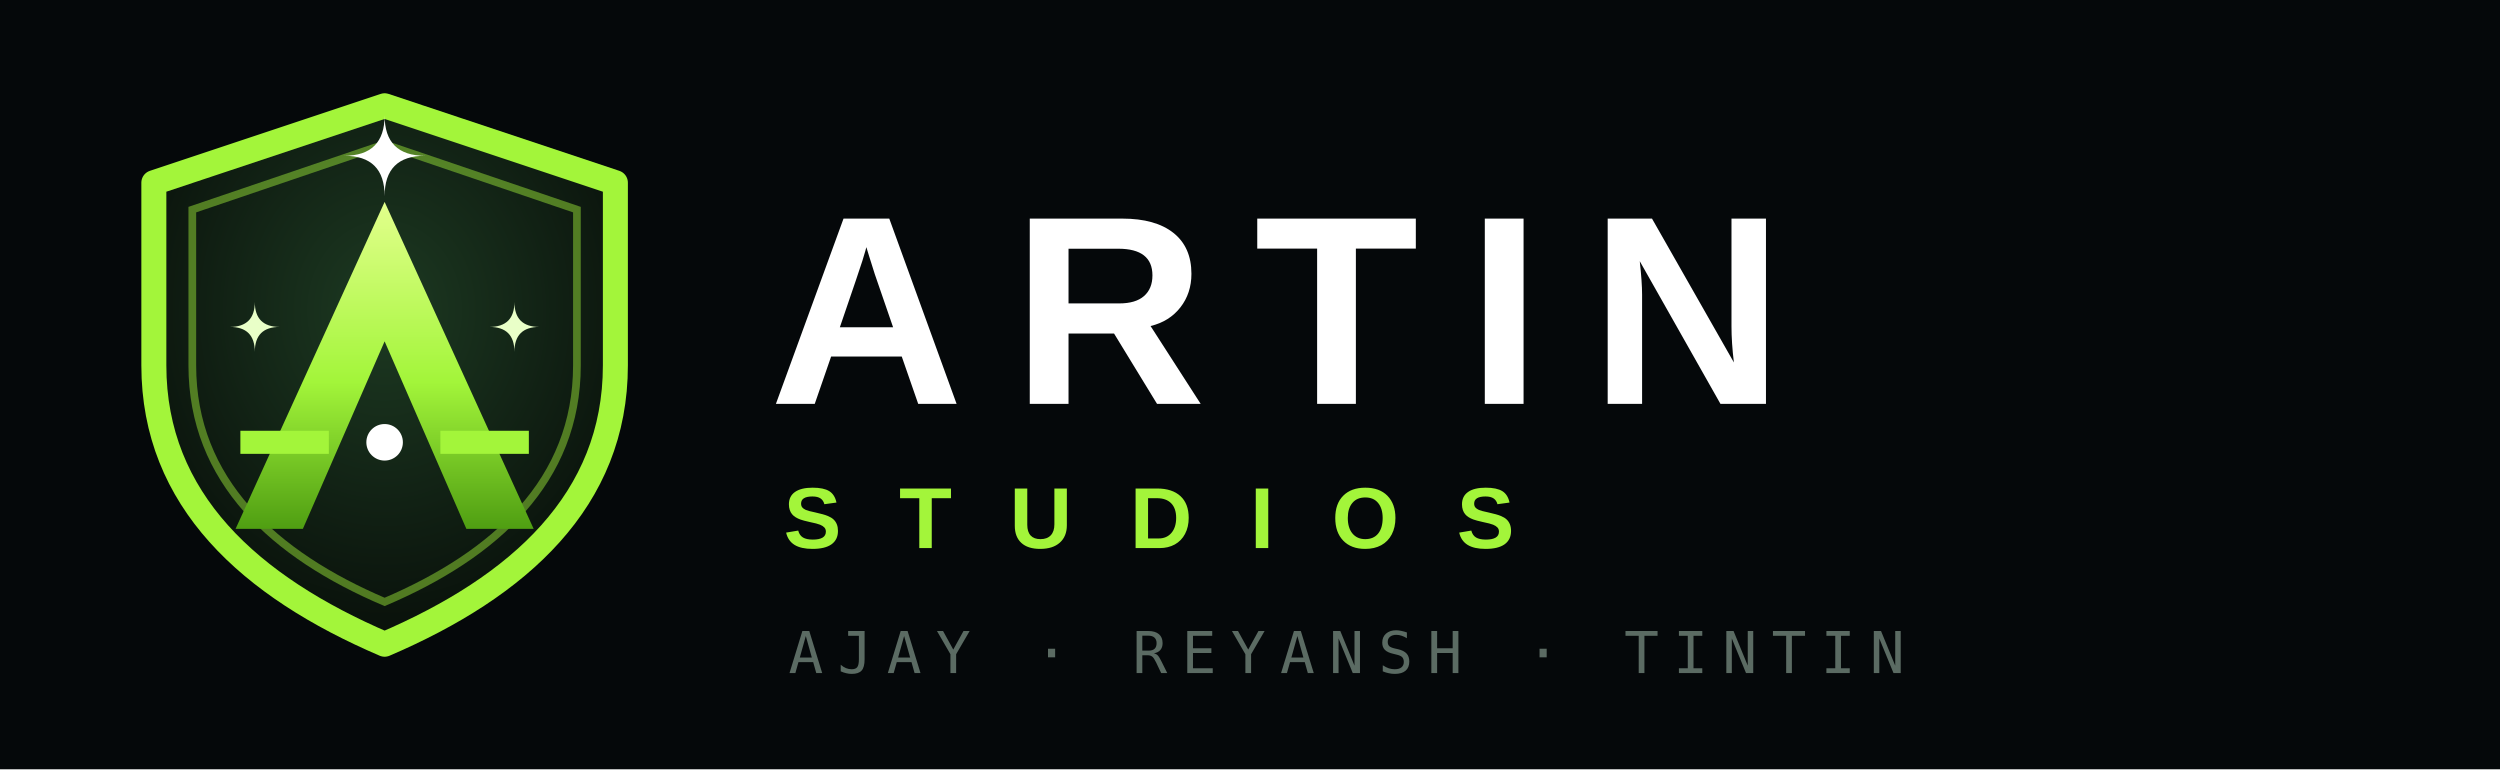
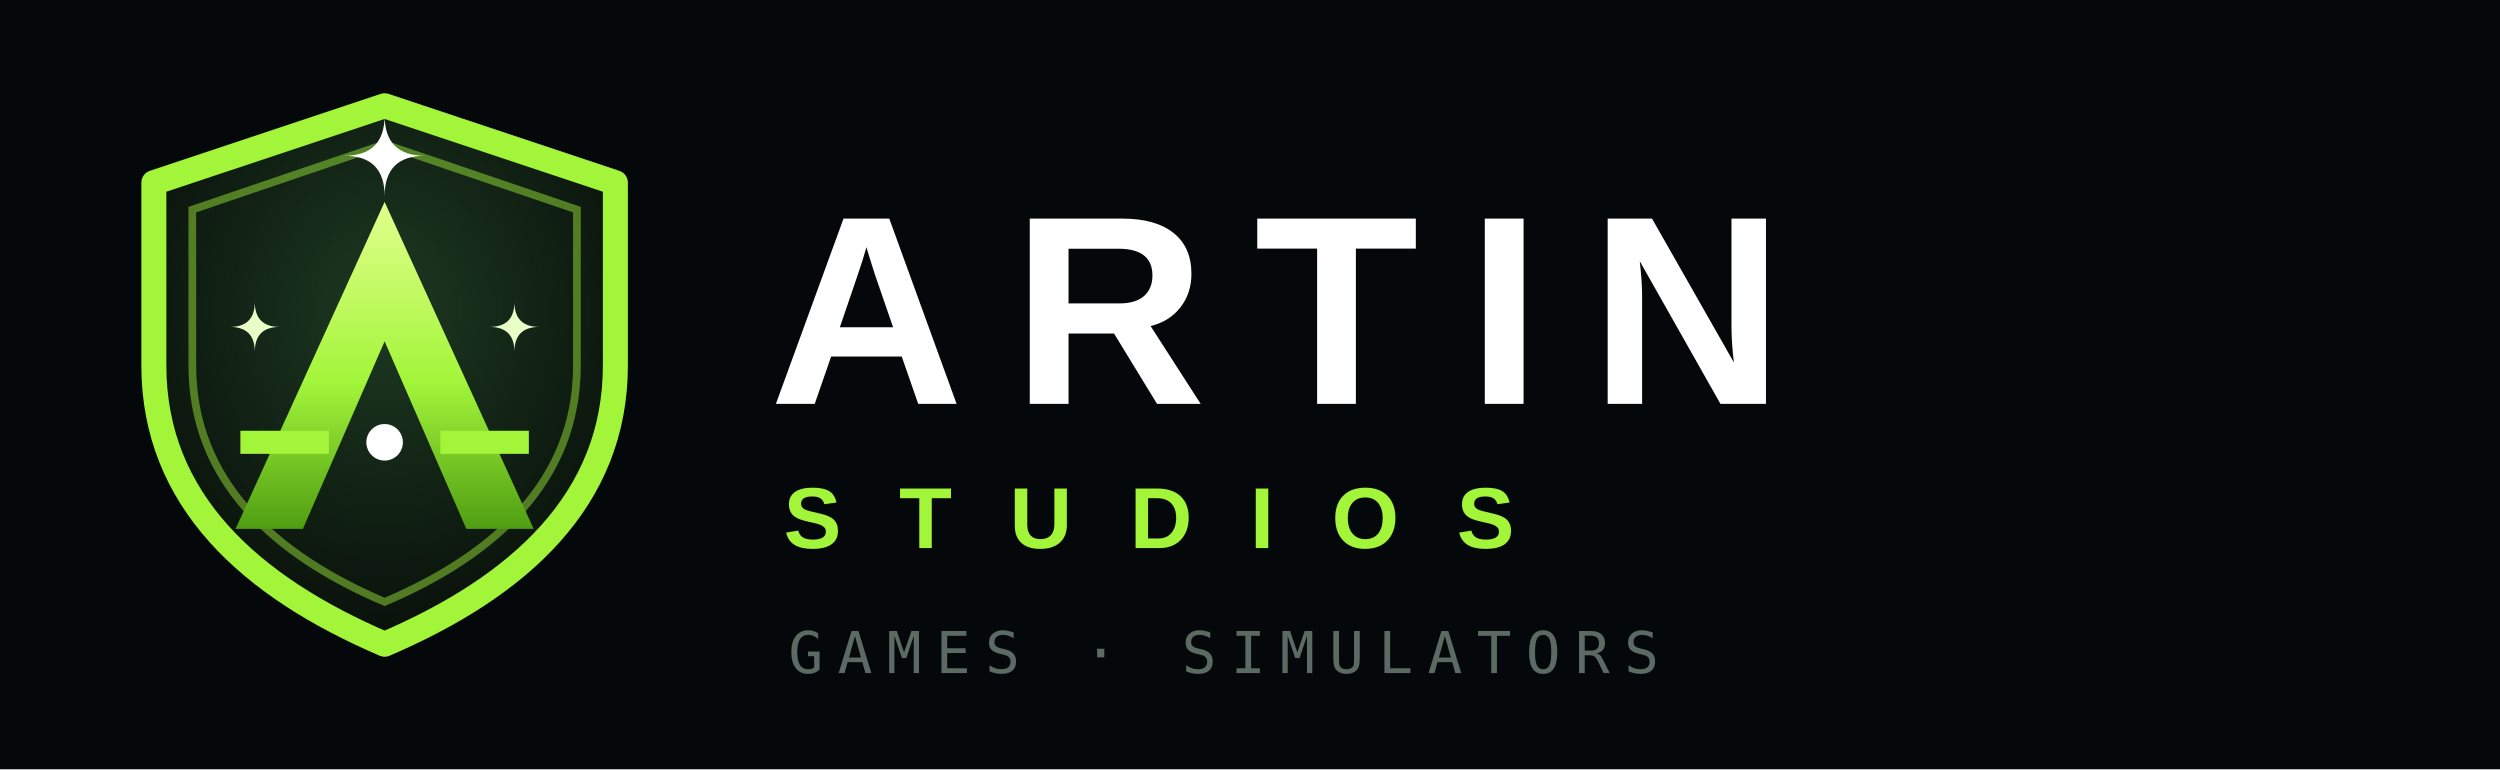
<svg xmlns="http://www.w3.org/2000/svg" viewBox="0 0 520 160">
  <defs>
    <linearGradient id="mk-a" x1="0" y1="0" x2="0" y2="1">
      <stop offset="0" stop-color="#e2ff8c" />
      <stop offset=".55" stop-color="#a3f53a" />
      <stop offset="1" stop-color="#4f9e12" />
    </linearGradient>
    <radialGradient id="mk-bg" cx=".5" cy=".38" r=".7">
      <stop offset="0" stop-color="#1d3a22" />
      <stop offset="1" stop-color="#060a07" />
    </radialGradient>
  </defs>
  <rect width="520" height="160" fill="#05080a" />
  <g transform="translate(16 14) scale(2)">
    <path class="m-fill" d="M32 4 L56 12 V31 C56 45 46 54 32 60 C18 54 8 45 8 31 V12 Z" fill="url(#mk-bg)" />
    <path class="m-shield" d="M32 4 L56 12 V31 C56 45 46 54 32 60 C18 54 8 45 8 31 V12 Z" fill="none" stroke="#a3f53a" stroke-width="2.6" stroke-linejoin="round" />
    <path class="m-inner" d="M32 8 L52 14.8 V31 C52 43 43.5 50.7 32 55.6 C20.5 50.7 12 43 12 31 V14.8 Z" fill="none" stroke="#a3f53a" stroke-width=".8" opacity=".45" />
    <path class="m-a" d="M32 14 L47.5 48 L40.5 48 L32 28.5 L23.5 48 L16.5 48 Z" fill="url(#mk-a)" />
    <path class="m-bar" d="M17 39 H26.2 M37.8 39 H47" fill="none" stroke="#a3f53a" stroke-width="2.4" />
    <circle class="m-dot" cx="32" cy="39" r="1.9" fill="#fff" />
    <path class="m-star s1" d="M32 5 Q32 9.2 36.2 9.2 Q32 9.2 32 13.4 Q32 9.2 27.8 9.2 Q32 9.2 32 5 Z" fill="#fff" />
    <path class="m-star s2" d="M18.5 24.4 Q18.5 27 21.1 27 Q18.5 27 18.5 29.6 Q18.5 27 15.9 27 Q18.5 27 18.5 24.4 Z" fill="#e9ffc8" />
    <path class="m-star s3" d="M45.5 24.4 Q45.5 27 48.1 27 Q45.5 27 45.5 29.6 Q45.5 27 42.9 27 Q45.5 27 45.5 24.4 Z" fill="#e9ffc8" />
  </g>
  <text x="160" y="84" font-family="Chakra Petch, Rajdhani, Arial, sans-serif" font-weight="700" font-size="56" letter-spacing="10" fill="#ffffff">ARTIN</text>
  <text x="163" y="114" font-family="Chakra Petch, Rajdhani, Arial, sans-serif" font-weight="600" font-size="18" letter-spacing="12" fill="#a3f53a">STUDIOS</text>
-   <text x="164" y="140" font-family="Share Tech Mono, monospace" font-size="12" letter-spacing="3" fill="#5b6b63">AJAY · REYANSH · TINTIN</text>
+   <text x="164" y="140" font-family="Share Tech Mono, monospace" font-size="12" letter-spacing="3" fill="#5b6b63">GAMES · SIMULATORS</text>
</svg>
